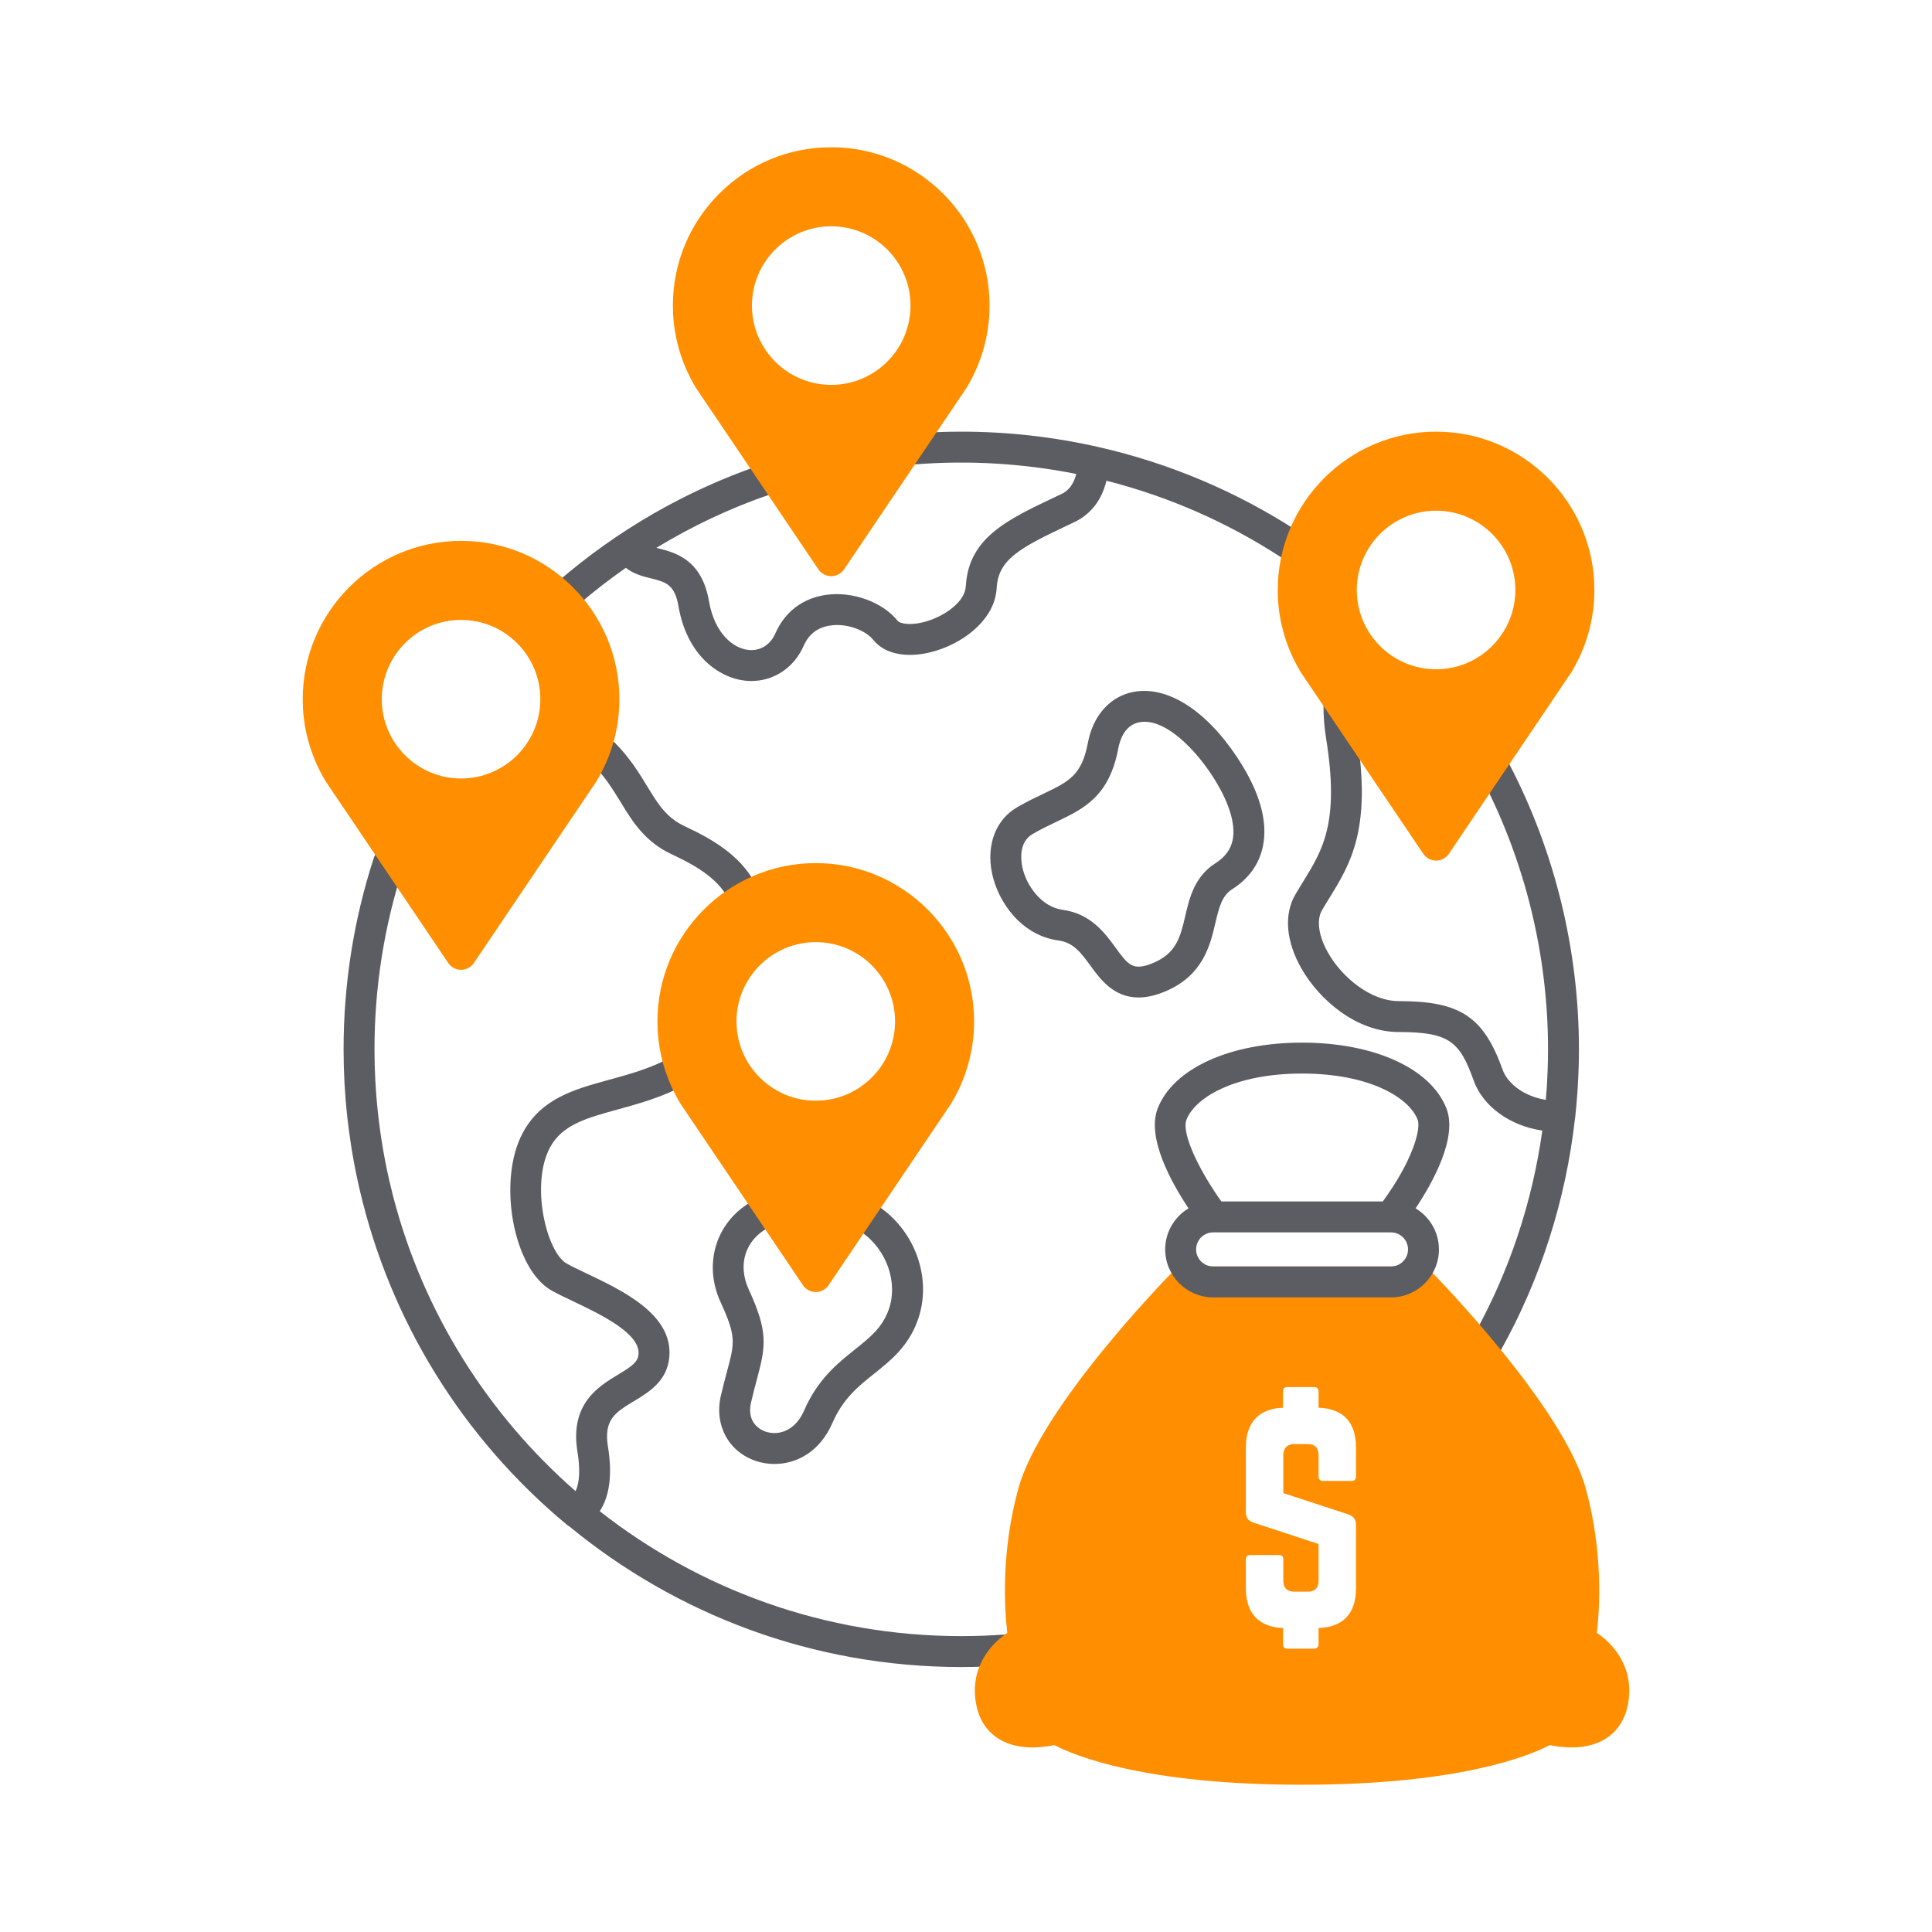
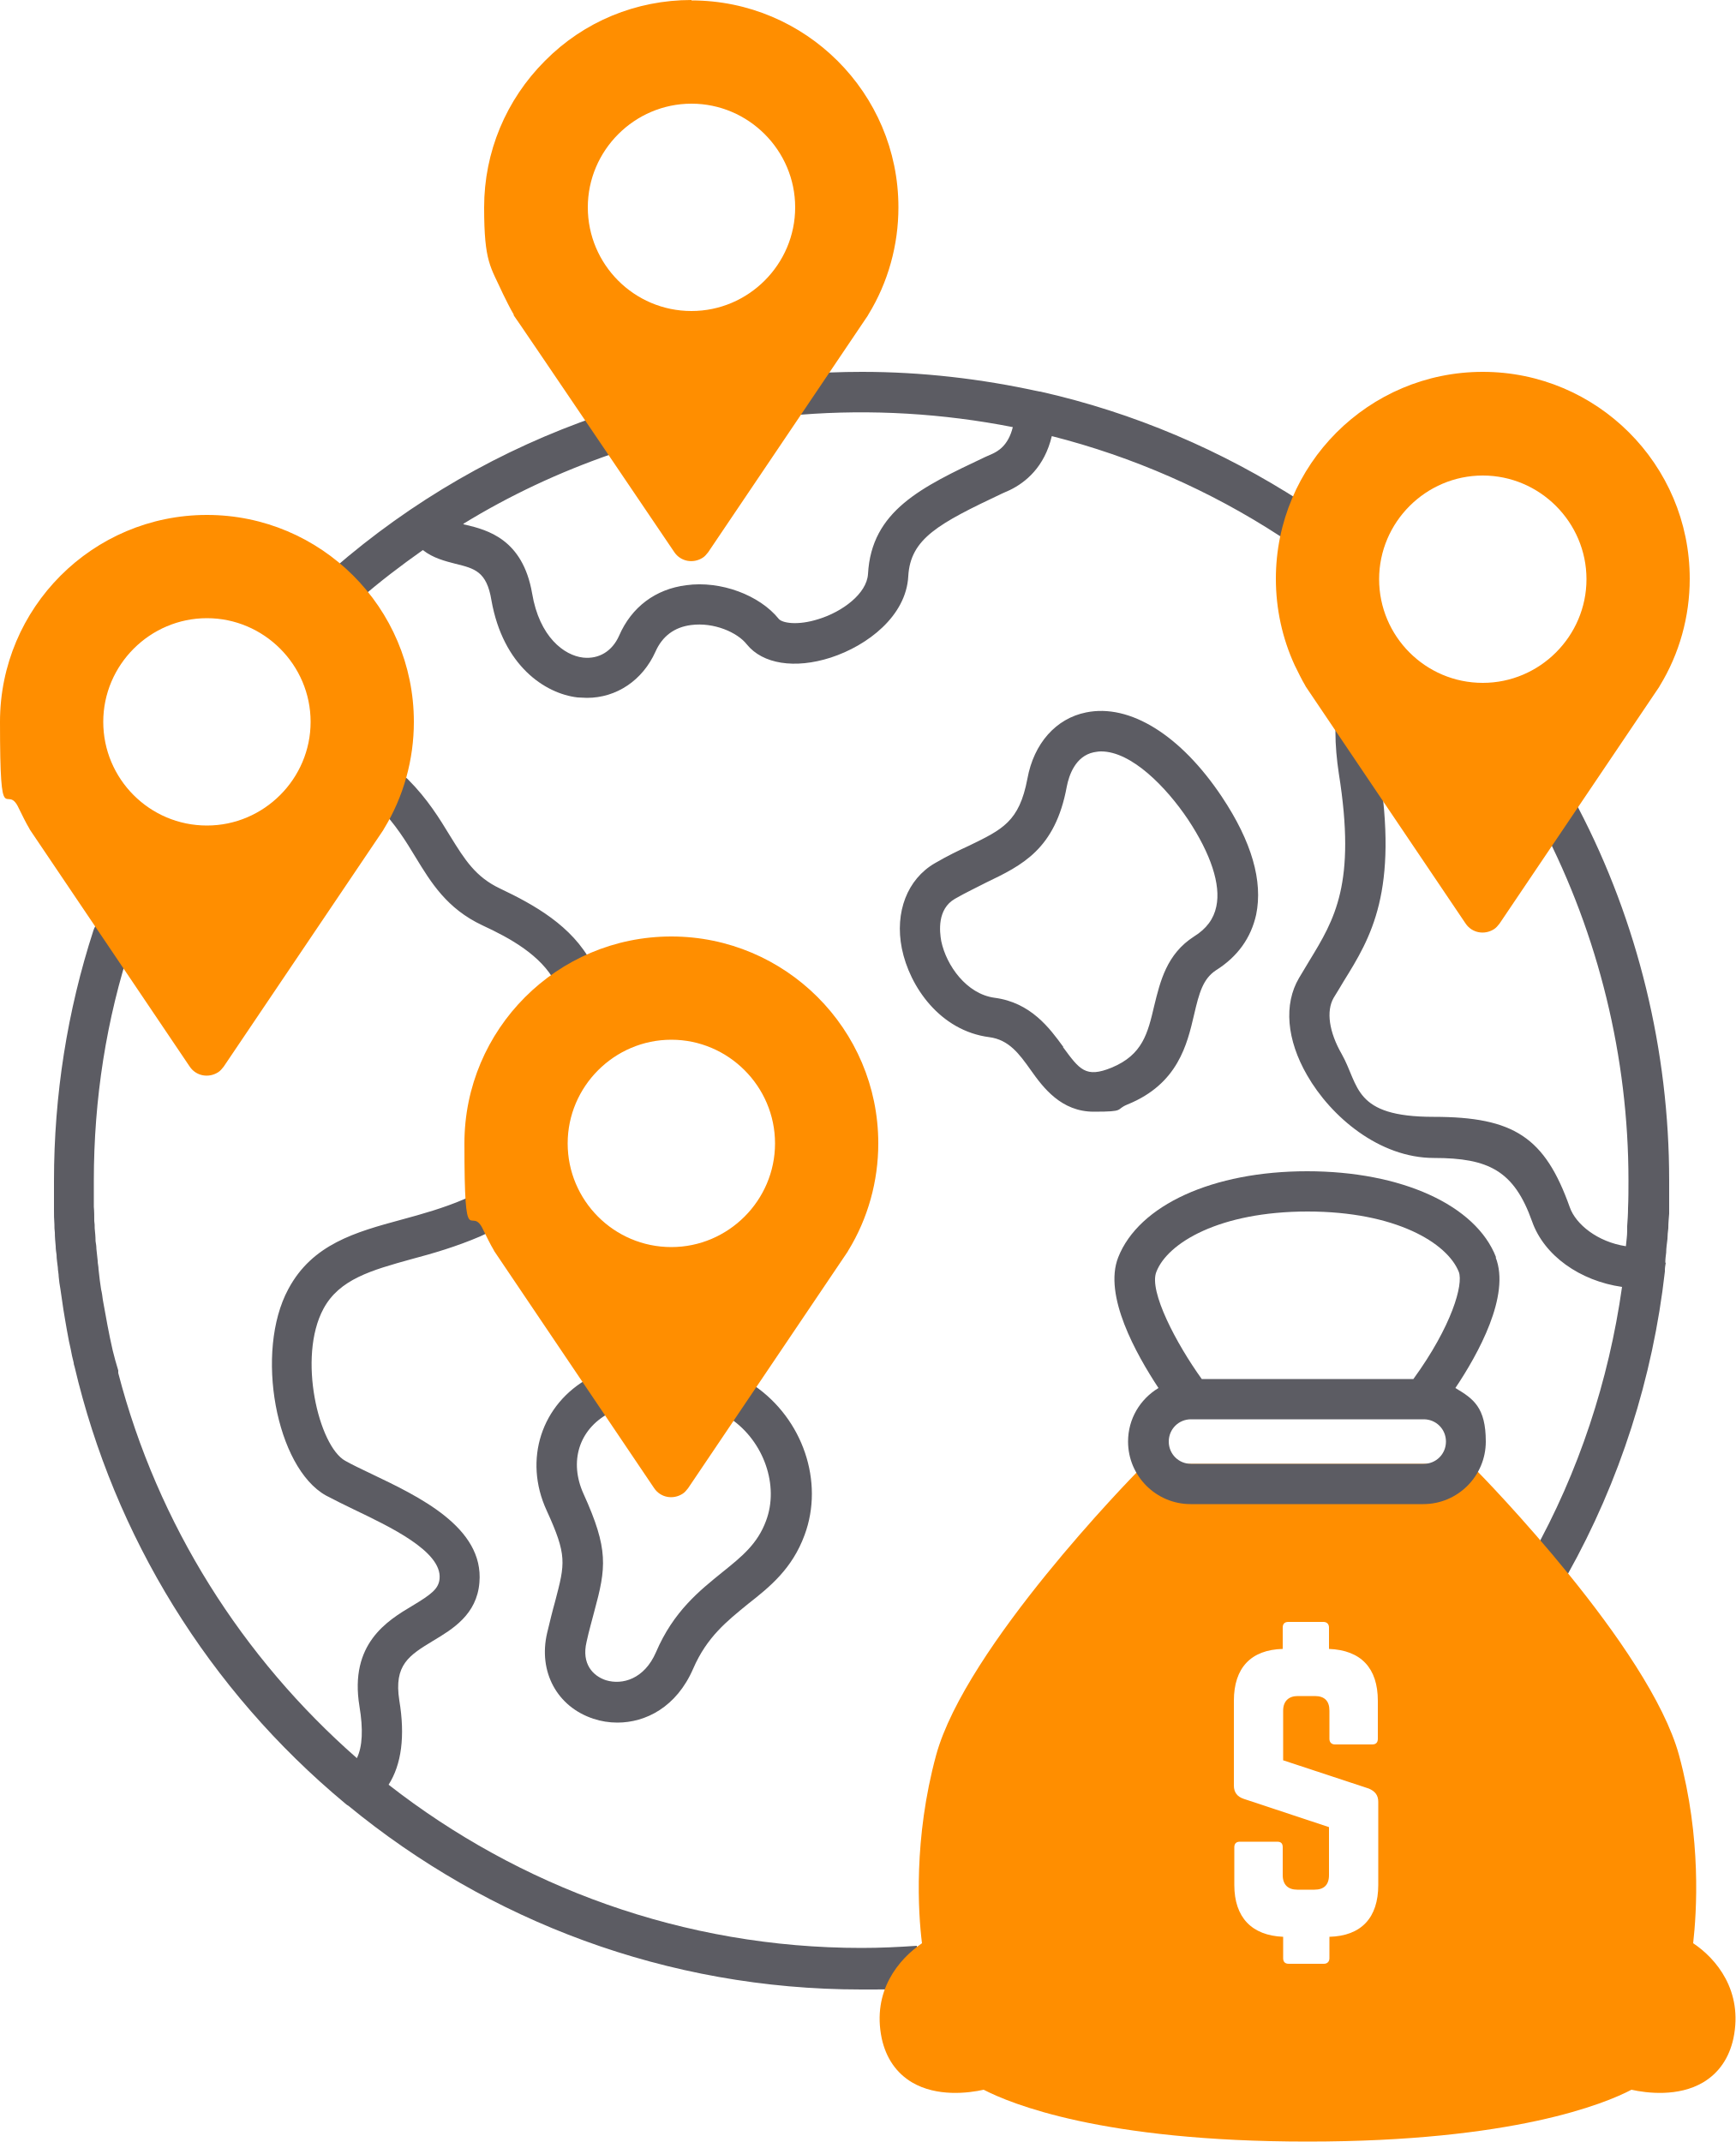
- <svg xmlns="http://www.w3.org/2000/svg" version="1.1" width="512" height="512" x="0" y="0" viewBox="0 0 500 500" style="enable-background:new 0 0 512 512" xml:space="preserve" class="">
+ <svg xmlns="http://www.w3.org/2000/svg" id="Capa_1" version="1.1" viewBox="0 0 405.1 500">
+   <defs>
+     <style>
+       .st0 {
+         fill: #5c5c63;
+       }
+ 
+       .st1 {
+         fill: #ff8e00;
+       }
+     </style>
+   </defs>
  <g>
-     <g fill="#231f20">
-       <path d="M146.837 157.668c.928 0 1.86-.32 2.616-.975 4.02-3.48 8.198-6.72 12.51-9.735 2.028 1.606 4.484 2.222 6.473 2.717 3.846.957 6.168 1.535 7.151 7.202 2.248 12.955 10.58 18.47 17.032 19.255.618.076 1.231.113 1.838.113 5.85-.001 11.043-3.445 13.548-9.14 1.34-3.049 3.706-4.815 7.033-5.25 4.515-.593 9.14 1.455 10.997 3.778 3.129 3.909 9.477 4.932 16.57 2.664 7.313-2.336 14.891-8.224 15.332-16.106.418-7.446 5.996-10.393 18.574-16.346l1.51-.716c3.146-1.493 6.84-4.536 8.328-10.72a150.95 150.95 0 0 1 45.103 19.763c.673.437 1.43.646 2.177.646a4 4 0 0 0 2.185-7.353 158.925 158.925 0 0 0-51.762-21.825c-.06-.017-.122-.03-.183-.044a160.435 160.435 0 0 0-35.095-3.883c-4.256 0-8.562.17-12.797.506a3.999 3.999 0 0 0-3.672 4.302 3.995 3.995 0 0 0 4.304 3.672 152.557 152.557 0 0 1 41.927 2.465c-.97 3.824-3.126 4.856-3.944 5.244l-1.504.712c-12.536 5.934-22.437 10.621-23.138 23.13-.218 3.882-5.085 7.433-9.781 8.934-4.265 1.365-7.228.78-7.888-.043-3.822-4.777-11.515-7.605-18.283-6.713-6.115.8-10.844 4.34-13.317 9.963-1.351 3.073-4.004 4.681-7.095 4.306-3.73-.454-8.619-4.049-10.117-12.681-1.875-10.804-8.902-12.553-13.101-13.598-.184-.046-.335-.086-.502-.129a150.802 150.802 0 0 1 29.331-13.794 4 4 0 0 0-2.61-7.563c-19.264 6.65-36.883 16.817-52.37 30.218a4 4 0 0 0 2.62 7.024zM259.72 423.037c-3.616.257-7.299.387-10.946.387-35.26 0-67.75-12.08-93.553-32.319 2.565-3.943 3.283-9.54 2.114-16.738-1.14-7.015 1.991-8.898 6.73-11.748 3.848-2.315 8.635-5.194 9.16-11.493.911-10.932-11.998-17.074-21.423-21.558-1.932-.919-3.756-1.787-5.116-2.542-5.224-2.902-9.496-20.498-4.333-30.084 3.167-5.883 9.486-7.614 17.486-9.806 4.15-1.136 8.853-2.426 13.538-4.475a36.056 36.056 0 0 0 2.672-1.304 4 4 0 1 0-3.804-7.037c-.671.362-1.37.703-2.075 1.012-4.153 1.817-8.368 2.971-12.444 4.088-9.064 2.484-17.625 4.83-22.417 13.729-6.683 12.41-2.482 35.328 7.492 40.87 1.58.878 3.515 1.798 5.564 2.773 6.905 3.285 17.34 8.25 16.888 13.67-.168 2.017-1.668 3.11-5.31 5.301-4.983 2.997-12.513 7.526-10.504 19.887.74 4.56.577 7.993-.479 10.264-22.652-19.798-39.393-46.2-47.181-76.174l-.122-.468a149.326 149.326 0 0 1-.955-3.959 151.767 151.767 0 0 1-1.926-10.012c-.106-.679-.205-1.36-.302-2.04-.087-.603-.175-1.206-.254-1.81-.098-.746-.185-1.494-.272-2.242-.064-.554-.132-1.108-.19-1.664-.085-.803-.156-1.608-.228-2.413-.045-.513-.096-1.025-.137-1.54-.067-.85-.119-1.702-.171-2.554-.03-.479-.066-.955-.092-1.434-.048-.931-.08-1.865-.112-2.798-.014-.405-.036-.807-.046-1.212-.036-1.339-.054-2.68-.054-4.025 0-16.082 2.5-31.915 7.432-47.06a4 4 0 1 0-7.607-2.477c-5.193 15.944-7.825 32.611-7.825 49.537 0 1.44.021 2.875.059 4.306.012.443.035.884.05 1.327.035.989.07 1.978.123 2.963.028.524.067 1.046.1 1.569.057.9.115 1.802.187 2.7.044.557.098 1.113.148 1.669.078.857.158 1.713.249 2.566.062.587.132 1.173.201 1.758.096.808.195 1.615.302 2.42a157.935 157.935 0 0 0 .604 4.107c.109.68.221 1.36.339 2.037.113.655.233 1.308.354 1.96.142.762.286 1.523.439 2.283.103.51.212 1.02.32 1.529.19.896.381 1.792.586 2.684.058.252.12.502.18.754 7.868 33.546 26.445 63.9 53.582 86.426.195.162.403.3.62.419 27.612 22.72 62.947 36.378 101.413 36.378 3.836 0 7.71-.136 11.514-.407a4 4 0 0 0 3.706-4.273c-.157-2.204-2.064-3.875-4.274-3.707zM407.786 287.856c.065-.639.127-1.278.185-1.917.082-.918.153-1.835.22-2.753.051-.708.105-1.415.147-2.124.057-.957.098-1.912.137-2.867.026-.628.06-1.254.079-1.882a158.4 158.4 0 0 0 .076-4.744c0-25.605-6.201-51.068-17.933-73.635a4 4 0 0 0-5.394-1.704l-.002.002-.004.001a4 4 0 0 0-1.703 5.394c11.145 21.433 17.036 45.619 17.036 69.942a151.474 151.474 0 0 1-.11 5.516c-.043 1.202-.1 2.403-.172 3.602-.018.298-.033.596-.053.894-.068 1.022-.157 2.042-.245 3.062-5.627-.886-9.917-4.29-11.134-7.701-4.949-13.852-10.995-17.858-26.955-17.858-7.274 0-14.65-6.216-18.176-12.356-2.538-4.418-3.15-8.602-1.639-11.192.652-1.12 1.316-2.195 1.973-3.261 5.383-8.741 10.95-17.78 6.968-42.47-.38-2.362-.57-4.71-.56-6.981a4 4 0 0 0-3.984-4.017h-.017a4 4 0 0 0-4 3.984c-.01 2.707.213 5.495.663 8.287 3.509 21.755-.843 28.82-5.882 37-.69 1.12-1.386 2.252-2.071 3.426-3.017 5.172-2.43 12.173 1.611 19.208 4.68 8.149 14.261 16.372 25.114 16.372 13.18 0 15.84 2.522 19.42 12.55 2.415 6.76 9.516 11.77 17.77 12.959-2.593 18.592-8.588 36.61-17.743 52.982a4 4 0 0 0 6.983 3.904c10.321-18.458 16.83-38.9 19.207-59.945.014-.082.04-.159.049-.242.053-.478.09-.958.139-1.436zM314.526 238.91c1.025-4.374 1.784-7.139 4.351-8.773 4.304-2.738 6.978-6.455 7.947-11.046 1.395-6.61-.881-14.438-6.766-23.266-8.162-12.244-18.217-18.495-26.893-16.724-5.962 1.217-10.306 6.128-11.62 13.137-1.583 8.438-4.917 10.031-11.56 13.205-2.037.972-4.344 2.074-6.797 3.505-5.449 3.178-7.934 9.644-6.485 16.873 1.515 7.558 7.564 16.283 17.264 17.576 3.868.516 5.901 3.308 8.256 6.541 2.499 3.433 5.978 8.21 12.419 8.21 1.948 0 4.168-.437 6.713-1.482 9.97-4.091 11.82-11.989 13.171-17.755zm-25.836 6.319c-2.703-3.71-6.404-8.794-13.666-9.762-5.491-.731-9.497-6.326-10.477-11.219-.369-1.838-.846-6.337 2.673-8.39 2.167-1.265 4.223-2.246 6.213-3.196 7.016-3.352 13.644-6.518 15.975-18.95.413-2.206 1.659-6.018 5.357-6.773a7.221 7.221 0 0 1 1.451-.144c6.022 0 12.898 7.037 17.185 13.467 4.516 6.774 6.503 12.875 5.595 17.177-.515 2.44-1.959 4.387-4.414 5.948-5.448 3.468-6.722 8.904-7.845 13.7-1.263 5.392-2.26 9.65-8.42 12.18-5.15 2.111-6.368.438-9.628-4.038zM191.892 234.477a4 4 0 0 0 3.523-5.888c-3.939-7.363-11.365-11.569-18.11-14.711-4.847-2.257-6.926-5.664-9.804-10.377-2.1-3.439-4.479-7.336-8.358-11.263a4 4 0 0 0-5.69 5.623c3.225 3.264 5.256 6.592 7.22 9.808 3.056 5.006 6.216 10.183 13.253 13.46 5.55 2.585 11.605 5.943 14.435 11.234a3.998 3.998 0 0 0 3.53 2.114z" fill="#5c5c63" opacity="1" data-original="#231f20" class="" />
-       <path d="M186.564 361.19c-1.767 7.607 1.983 14.568 9.12 16.927 1.487.49 3.103.757 4.76.757 5.601 0 11.69-3.032 14.998-10.638 2.735-6.291 6.666-9.433 10.83-12.76 4.287-3.427 8.721-6.97 11.178-13.638 3.872-10.51-.318-22.942-9.962-29.562a4 4 0 0 0-4.527 6.596c6.564 4.504 9.565 13.189 6.982 20.2-1.686 4.577-4.766 7.038-8.666 10.155-4.521 3.612-9.645 7.708-13.172 15.82-2.297 5.284-6.634 6.559-9.911 5.473-2.507-.828-4.832-3.24-3.837-7.522.547-2.357 1.074-4.323 1.538-6.058 2.34-8.735 2.893-12.314-2.14-23.281-2.903-6.329-.895-12.715 4.998-15.894a4 4 0 0 0-3.798-7.041c-9.533 5.143-13.095 16.19-8.47 26.27 4.086 8.906 3.672 10.45 1.683 17.876a183.376 183.376 0 0 0-1.604 6.32z" fill="#5c5c63" opacity="1" data-original="#231f20" class="" />
-     </g>
-     <g fill="#36f">
-       <path d="M413.26 422.582c.712-6.01 1.688-20.683-2.823-37.22-5.813-21.318-38.767-54.988-40.167-56.41a4.001 4.001 0 0 0-2.851-1.195h-60.89c-1.073 0-2.1.431-2.852 1.195-1.4 1.422-34.354 35.092-40.167 56.41-4.51 16.537-3.535 31.21-2.823 37.22-4.595 3.094-9.936 9.444-7.98 18.838.808 3.873 2.881 6.892 5.997 8.73 4.93 2.912 11.12 2.125 14.155 1.475 5.241 2.74 23.343 10.263 64.115 10.263s58.873-7.523 64.114-10.263c3.034.65 9.226 1.436 14.156-1.474 3.115-1.839 5.188-4.857 5.995-8.731 1.957-9.394-3.383-15.744-7.98-18.838zm-62.324-40.45c0 .712-.357 1.14-1.14 1.14h-7.413c-.713 0-1.14-.428-1.14-1.14v-5.56c0-1.853-.927-2.85-2.851-2.85h-3.422c-1.782 0-2.85.997-2.85 2.85v9.836l16.963 5.56c1.212.498 1.853 1.282 1.853 2.636v16.465c0 6.486-3.35 10.05-9.694 10.264v4.205c0 .713-.427 1.14-1.14 1.14h-6.914c-.783 0-1.14-.427-1.14-1.14v-4.205c-6.2-.214-9.622-3.778-9.622-10.264v-7.484c0-.783.427-1.14 1.14-1.14h7.413c.784 0 1.14.356 1.14 1.14v5.489c0 1.924 1.07 2.85 2.851 2.85h3.422c1.853 0 2.85-.926 2.85-2.85v-9.48l-16.891-5.56c-1.283-.427-1.925-1.282-1.925-2.637v-16.82c0-6.487 3.421-10.05 9.622-10.264v-4.205c0-.713.357-1.14 1.14-1.14h6.914c.713 0 1.14.427 1.14 1.14v4.205c6.344.214 9.694 3.777 9.694 10.263v7.555zM371.655 111.713c-22.593 0-40.974 18.381-40.974 40.975a40.643 40.643 0 0 0 3.75 17.123 41.242 41.242 0 0 0 2.154 4.075c.034.056.07.112.106.166l31.648 46.902a4 4 0 0 0 6.632 0l31.647-46.9c.036-.053.071-.11.105-.165a40.908 40.908 0 0 0 5.907-21.2c0-22.595-18.382-40.976-40.975-40.976zm0 61.497c-11.316 0-20.522-9.206-20.522-20.522 0-11.316 9.206-20.522 20.522-20.522s20.522 9.206 20.522 20.522c0 11.316-9.206 20.522-20.522 20.522zM215.121 38.112h-.002c-10.943 0-21.233 4.263-28.971 12-7.74 7.74-12.002 18.03-12.002 28.973 0 5.96 1.262 11.721 3.75 17.123l3.633-1.674-3.633 1.674a41.18 41.18 0 0 0 2.155 4.076l.106.166 31.648 46.901a4 4 0 0 0 6.632 0l31.646-46.898c.036-.054.072-.11.105-.165a40.916 40.916 0 0 0 5.907-21.202c0-22.593-18.38-40.974-40.974-40.974zm0 61.496c-11.316 0-20.522-9.206-20.522-20.523 0-11.315 9.206-20.521 20.522-20.521s20.522 9.206 20.522 20.521c0 11.317-9.206 20.523-20.522 20.523zM119.32 139.979c-22.593 0-40.975 18.38-40.975 40.974 0 5.96 1.262 11.72 3.75 17.122a40.987 40.987 0 0 0 2.156 4.077c.033.056.069.111.105.165l31.648 46.901a4 4 0 0 0 6.632 0l31.646-46.898c.036-.054.072-.11.106-.165a40.918 40.918 0 0 0 5.906-21.202c0-22.593-18.38-40.974-40.974-40.974zm0 61.496c-11.316 0-20.522-9.206-20.522-20.522 0-11.316 9.206-20.522 20.522-20.522s20.522 9.206 20.522 20.522c0 11.316-9.206 20.522-20.522 20.522zM211.121 223.37c-22.593 0-40.974 18.38-40.974 40.974 0 5.96 1.261 11.72 3.749 17.121l3.634-1.673-3.633 1.674a41.08 41.08 0 0 0 2.155 4.076c.034.056.07.112.105.165l31.648 46.902a4 4 0 0 0 6.632 0l31.646-46.899c.036-.053.071-.109.106-.165a40.908 40.908 0 0 0 5.906-21.2c0-22.595-18.38-40.975-40.974-40.975zm0 61.496c-11.316 0-20.522-9.206-20.522-20.523 0-11.315 9.206-20.521 20.522-20.521s20.522 9.206 20.522 20.521c0 11.317-9.206 20.523-20.522 20.523z" fill="#ff8e00" opacity="1" data-original="#3366ff" class="" />
-     </g>
-     <path fill="#5c5c63" d="M374.336 286.863c-4.024-10.345-18.69-17.031-37.362-17.031-18.674 0-33.34 6.685-37.363 17.03-2.934 7.546 3.525 19.167 7.98 25.857-3.61 2.173-6.039 6.118-6.039 10.63 0 6.842 5.567 12.408 12.409 12.408h46.025c6.843 0 12.409-5.566 12.409-12.408 0-4.512-2.428-8.457-6.039-10.63 4.455-6.69 10.915-18.311 7.98-25.856zm-14.35 40.894h-46.025a4.413 4.413 0 0 1-4.409-4.408 4.414 4.414 0 0 1 4.409-4.41h46.025a4.413 4.413 0 0 1 4.41 4.41 4.413 4.413 0 0 1-4.41 4.408zm-2.122-16.817h-41.771c-5.032-6.98-10.51-17.359-9.026-21.178 2.234-5.746 12.546-11.93 29.907-11.93s27.672 6.184 29.906 11.93v.001c.94 2.417-1.338 10.69-9.016 21.177z" opacity="1" data-original="#231f20" class="" />
+     <path class="st0" d="M80.8,141.1c1.1,0,2.2-.4,3.1-1.2,4.7-4.1,9.7-7.9,14.8-11.5,2.4,1.9,5.3,2.6,7.6,3.2,4.5,1.1,7.3,1.8,8.4,8.5,2.7,15.3,12.5,21.8,20.1,22.7.7,0,1.5.1,2.2.1,6.9,0,13-4.1,16-10.8,1.6-3.6,4.4-5.7,8.3-6.2,5.3-.7,10.8,1.7,13,4.5,3.7,4.6,11.2,5.8,19.6,3.1,8.6-2.8,17.6-9.7,18.1-19,.5-8.8,7.1-12.3,21.9-19.3l1.8-.8c3.7-1.8,8.1-5.4,9.8-12.6,18.9,4.8,36.9,12.7,53.2,23.3.8.5,1.7.8,2.6.8,2.6,0,4.7-2.1,4.7-4.7,0-1.6-.8-3.1-2.1-4-18.7-12.1-39.3-20.9-61.1-25.8,0,0-.1,0-.2,0-13.6-3-27.5-4.6-41.4-4.6-5,0-10.1.2-15.1.6-2.6.2-4.5,2.5-4.3,5.1,0,0,0,0,0,0,.2,2.6,2.5,4.5,5.1,4.3,0,0,0,0,0,0,16.5-1.3,33.2-.3,49.5,2.9-1.1,4.5-3.7,5.7-4.7,6.2l-1.8.8c-14.8,7-26.5,12.5-27.3,27.3-.3,4.6-6,8.8-11.5,10.5-5,1.6-8.5.9-9.3,0-4.5-5.6-13.6-9-21.6-7.9-7.2.9-12.8,5.1-15.7,11.8-1.6,3.6-4.7,5.5-8.4,5.1-4.4-.5-10.2-4.8-11.9-15-2.2-12.7-10.5-14.8-15.5-16-.2,0-.4-.1-.6-.2,10.9-6.7,22.5-12.1,34.6-16.3,2.5-.9,3.8-3.5,2.9-6s-3.5-3.8-6-2.9c-22.7,7.8-43.5,19.8-61.8,35.7-2,1.7-2.2,4.7-.5,6.7.9,1,2.2,1.6,3.6,1.6h0ZM214,454.2c-4.3.3-8.6.5-12.9.5-41.6,0-79.9-14.3-110.4-38.1,3-4.7,3.9-11.3,2.5-19.7-1.3-8.3,2.3-10.5,7.9-13.9,4.5-2.7,10.2-6.1,10.8-13.6,1.1-12.9-14.2-20.1-25.3-25.4-2.3-1.1-4.4-2.1-6-3-6.2-3.4-11.2-24.2-5.1-35.5,3.7-6.9,11.2-9,20.6-11.6,4.9-1.3,10.4-2.9,16-5.3,1.1-.5,2.1-1,3.2-1.5,2.3-1.2,3.2-4.1,2-6.4-1.2-2.3-4.1-3.2-6.4-2,0,0,0,0-.1,0-.8.4-1.6.8-2.4,1.2-4.9,2.1-9.9,3.5-14.7,4.8-10.7,2.9-20.8,5.7-26.4,16.2-7.9,14.6-2.9,41.7,8.8,48.2,1.9,1,4.1,2.1,6.6,3.3,8.1,3.9,20.5,9.7,19.9,16.1-.2,2.4-2,3.7-6.3,6.3-5.9,3.5-14.8,8.9-12.4,23.5.9,5.4.7,9.4-.6,12.1-26.7-23.4-46.5-54.5-55.7-89.9v-.6c-.5-1.6-.9-3.1-1.3-4.7-.9-3.9-1.6-7.9-2.3-11.8-.1-.8-.2-1.6-.4-2.4-.1-.7-.2-1.4-.3-2.1-.1-.9-.2-1.8-.3-2.6,0-.7-.2-1.3-.2-2-.1-.9-.2-1.9-.3-2.8,0-.6-.1-1.2-.2-1.8,0-1-.1-2-.2-3,0-.6,0-1.1-.1-1.7,0-1.1,0-2.2-.1-3.3,0-.5,0-1,0-1.4,0-1.6,0-3.2,0-4.7,0-19,2.9-37.7,8.8-55.5.8-2.5-.5-5.1-3-5.9-2.5-.8-5.1.5-5.9,3-6.1,18.8-9.2,38.5-9.2,58.4s0,3.4,0,5.1c0,.5,0,1,0,1.6,0,1.2,0,2.3.1,3.5,0,.6,0,1.2.1,1.9,0,1.1.1,2.1.2,3.2,0,.7.1,1.3.2,2,0,1,.2,2,.3,3,0,.7.2,1.4.2,2.1.1,1,.2,1.9.4,2.9.2,1.6.5,3.2.7,4.8.1.8.3,1.6.4,2.4.1.8.3,1.5.4,2.3.2.9.3,1.8.5,2.7.1.6.3,1.2.4,1.8.2,1.1.4,2.1.7,3.2,0,.3.1.6.2.9,9.3,39.6,31.2,75.4,63.2,102,.2.2.5.4.7.5,32.6,26.8,74.3,42.9,119.7,42.9s9.1-.2,13.6-.5c2.6-.2,4.6-2.4,4.4-5-.2-2.6-2.4-4.6-5-4.4h0ZM388.7,294.7c0-.8.1-1.5.2-2.3,0-1.1.2-2.2.3-3.2,0-.8.1-1.7.2-2.5,0-1.1.1-2.3.2-3.4,0-.7,0-1.5,0-2.2,0-1.9,0-3.7,0-5.6,0-30.2-7.3-60.3-21.2-86.9-1.2-2.3-4.1-3.2-6.4-2h0s0,0,0,0c-2.3,1.2-3.2,4.1-2,6.4,13.1,25.3,20.1,53.8,20.1,82.5,0,2.2,0,4.3-.1,6.5,0,1.4-.1,2.8-.2,4.2,0,.4,0,.7,0,1.1,0,1.2-.2,2.4-.3,3.6-6.6-1-11.7-5.1-13.1-9.1-5.8-16.3-13-21.1-31.8-21.1s-17.3-7.3-21.4-14.6c-3-5.2-3.7-10.1-1.9-13.2.8-1.3,1.6-2.6,2.3-3.8,6.4-10.3,12.9-21,8.2-50.1-.4-2.8-.7-5.6-.7-8.2,0-2.6-2.1-4.7-4.7-4.7h0c-2.6,0-4.7,2.1-4.7,4.7,0,3.2.3,6.5.8,9.8,4.1,25.7-1,34-6.9,43.7-.8,1.3-1.6,2.7-2.4,4-3.6,6.1-2.9,14.4,1.9,22.7,5.5,9.6,16.8,19.3,29.6,19.3s18.7,3,22.9,14.8c2.8,8,11.2,13.9,21,15.3-3.1,21.9-10.1,43.2-20.9,62.5-1.3,2.3-.5,5.2,1.8,6.4,2.3,1.3,5.2.5,6.4-1.8,12.2-21.8,19.9-45.9,22.7-70.7,0,0,0-.2,0-.3,0-.6.1-1.1.2-1.7h0ZM278.7,236.9c1.2-5.2,2.1-8.4,5.1-10.4,5.1-3.2,8.2-7.6,9.4-13,1.6-7.8-1-17-8-27.5-9.6-14.4-21.5-21.8-31.7-19.7-7,1.4-12.2,7.2-13.7,15.5-1.9,10-5.8,11.8-13.6,15.6-2.4,1.1-5.1,2.4-8,4.1-6.4,3.7-9.4,11.4-7.7,19.9,1.8,8.9,8.9,19.2,20.4,20.7,4.6.6,7,3.9,9.7,7.7,2.9,4.1,7.1,9.7,14.7,9.7s4.9-.5,7.9-1.7c11.8-4.8,13.9-14.1,15.5-20.9h0ZM248.2,244.4c-3.2-4.4-7.6-10.4-16.1-11.5-6.5-.9-11.2-7.5-12.4-13.2-.4-2.2-1-7.5,3.2-9.9,2.6-1.5,5-2.6,7.3-3.8,8.3-4,16.1-7.7,18.8-22.4.5-2.6,2-7.1,6.3-8,.6-.1,1.1-.2,1.7-.2,7.1,0,15.2,8.3,20.3,15.9,5.3,8,7.7,15.2,6.6,20.3-.6,2.9-2.3,5.2-5.2,7-6.4,4.1-7.9,10.5-9.3,16.2-1.5,6.4-2.7,11.4-9.9,14.4-6.1,2.5-7.5.5-11.4-4.8h0ZM134,231.7c2.6,0,4.7-2.1,4.7-4.7,0-.8-.2-1.5-.6-2.2-4.6-8.7-13.4-13.6-21.4-17.4-5.7-2.7-8.2-6.7-11.6-12.2-2.5-4.1-5.3-8.7-9.9-13.3-1.8-1.8-4.8-1.8-6.7,0-1.8,1.8-1.8,4.8,0,6.6,3.8,3.9,6.2,7.8,8.5,11.6,3.6,5.9,7.3,12,15.6,15.9,6.5,3,13.7,7,17,13.3.8,1.5,2.4,2.5,4.2,2.5h0Z" data-original="#231f20" />
+     <path class="st0" d="M127.7,381.2c-2.1,9,2.3,17.2,10.8,20,1.8.6,3.7.9,5.6.9,6.6,0,13.8-3.6,17.7-12.6,3.2-7.4,7.9-11.1,12.8-15.1,5.1-4,10.3-8.2,13.2-16.1,4.6-12.4-.4-27.1-11.8-34.9-2.1-1.5-5.1-.9-6.6,1.2-1.5,2.1-.9,5.1,1.2,6.6h0c7.7,5.3,11.3,15.6,8.2,23.8-2,5.4-5.6,8.3-10.2,12-5.3,4.3-11.4,9.1-15.5,18.7-2.7,6.2-7.8,7.7-11.7,6.5-3-1-5.7-3.8-4.5-8.9.6-2.8,1.3-5.1,1.8-7.1,2.8-10.3,3.4-14.5-2.5-27.5-3.4-7.5-1.1-15,5.9-18.8,2.3-1.2,3.2-4.1,1.9-6.4s-4.1-3.2-6.4-1.9h0c-11.2,6.1-15.5,19.1-10,31,4.8,10.5,4.3,12.3,2,21.1-.7,2.5-1.3,5-1.9,7.5h0Z" data-original="#231f20" />
  </g>
+   <path class="st1" d="M395.2,453.6c.8-7.1,2-24.4-3.3-43.9-6.9-25.2-45.7-64.9-47.4-66.6-.9-.9-2.1-1.4-3.4-1.4h-71.8c-1.3,0-2.5.5-3.4,1.4-1.7,1.7-40.5,41.4-47.4,66.6-5.3,19.5-4.2,36.8-3.3,43.9-5.4,3.7-11.7,11.1-9.4,22.2,1,4.6,3.4,8.1,7.1,10.3,5.8,3.4,13.1,2.5,16.7,1.7,6.2,3.2,27.5,12.1,75.6,12.1s69.5-8.9,75.6-12.1c3.6.8,10.9,1.7,16.7-1.7,3.7-2.2,6.1-5.7,7.1-10.3,2.3-11.1-4-18.6-9.4-22.2h0ZM321.6,405.9c0,.8-.4,1.3-1.3,1.3h-8.7c-.8,0-1.3-.5-1.3-1.3v-6.6c0-2.2-1.1-3.4-3.4-3.4h-4c-2.1,0-3.4,1.2-3.4,3.4v11.6l20,6.6c1.4.6,2.2,1.5,2.2,3.1v19.4c0,7.7-4,11.9-11.4,12.1v5c0,.8-.5,1.3-1.3,1.3h-8.2c-.9,0-1.3-.5-1.3-1.3v-5c-7.3-.3-11.4-4.5-11.4-12.1v-8.8c0-.9.5-1.3,1.3-1.3h8.7c.9,0,1.3.4,1.3,1.3v6.5c0,2.3,1.3,3.4,3.4,3.4h4c2.2,0,3.4-1.1,3.4-3.4v-11.2l-19.9-6.6c-1.5-.5-2.3-1.5-2.3-3.1v-19.8c0-7.7,4-11.9,11.4-12.1v-5c0-.8.4-1.3,1.3-1.3h8.2c.8,0,1.3.5,1.3,1.3v5c7.5.3,11.4,4.5,11.4,12.1v8.9h0ZM346.1,86.8c-26.7,0-48.3,21.7-48.3,48.3,0,7,1.5,13.9,4.4,20.2.8,1.6,1.6,3.3,2.5,4.8,0,0,0,.1.1.2l37.3,55.3c1.5,2.2,4.4,2.7,6.6,1.3.5-.3.9-.8,1.3-1.3l37.3-55.3c0,0,0-.1.1-.2,4.6-7.5,7-16.2,7-25,0-26.7-21.7-48.3-48.3-48.3ZM346.1,159.4c-13.4,0-24.2-10.9-24.2-24.2s10.9-24.2,24.2-24.2,24.2,10.9,24.2,24.2-10.9,24.2-24.2,24.2ZM161.4,0h0c-12.9,0-25.1,5-34.2,14.2-9.1,9.1-14.2,21.3-14.2,34.2s1.5,13.8,4.4,20.2l4.3-2-4.3,2c.8,1.6,1.6,3.3,2.5,4.8v.2c.1,0,37.5,55.3,37.5,55.3,1.5,2.2,4.4,2.7,6.6,1.3.5-.3.9-.8,1.3-1.3l37.3-55.3c0,0,0-.1.1-.2,4.6-7.5,7-16.2,7-25,0-26.7-21.7-48.3-48.3-48.3ZM161.4,72.6c-13.4,0-24.2-10.9-24.2-24.2s10.9-24.2,24.2-24.2,24.2,10.9,24.2,24.2-10.9,24.2-24.2,24.2ZM48.3,120.2c-26.7,0-48.3,21.7-48.3,48.3s1.5,13.8,4.4,20.2c.8,1.6,1.6,3.3,2.5,4.8,0,0,0,.1.1.2l37.3,55.3c1.5,2.2,4.4,2.7,6.6,1.3.5-.3.9-.8,1.3-1.3l37.3-55.3c0,0,0-.1.1-.2,4.6-7.5,7-16.2,7-25,0-26.7-21.7-48.3-48.3-48.3ZM48.3,192.7c-13.4,0-24.2-10.9-24.2-24.2s10.9-24.2,24.2-24.2,24.2,10.9,24.2,24.2-10.9,24.2-24.2,24.2ZM156.7,218.6c-26.7,0-48.3,21.7-48.3,48.3s1.5,13.8,4.4,20.2l4.3-2-4.3,2c.8,1.6,1.6,3.3,2.5,4.8,0,0,0,.1.1.2l37.3,55.3c1.5,2.2,4.4,2.7,6.6,1.3.5-.3.9-.8,1.3-1.3l37.3-55.3c0,0,0-.1.1-.2,4.6-7.5,7-16.2,7-25,0-26.7-21.7-48.3-48.3-48.3ZM156.7,291.1c-13.4,0-24.2-10.9-24.2-24.2s10.9-24.2,24.2-24.2,24.2,10.9,24.2,24.2-10.9,24.2-24.2,24.2Z" data-original="#3366ff" />
+   <path class="st0" d="M349.2,293.5c-4.7-12.2-22.1-20.1-44.1-20.1s-39.3,7.9-44.1,20.1c-3.5,8.9,4.2,22.6,9.4,30.5-4.3,2.6-7.1,7.2-7.1,12.5,0,8.1,6.6,14.6,14.6,14.6h54.3c8.1,0,14.6-6.6,14.6-14.6s-2.9-10-7.1-12.5c5.3-7.9,12.9-21.6,9.4-30.5ZM332.3,341.7h-54.3c-2.9,0-5.2-2.3-5.2-5.2,0-2.9,2.3-5.2,5.2-5.2h54.3c2.9,0,5.2,2.3,5.2,5.2,0,2.9-2.3,5.2-5.2,5.2ZM329.8,321.9h-49.3c-5.9-8.2-12.4-20.5-10.6-25,2.6-6.8,14.8-14.1,35.3-14.1s32.6,7.3,35.3,14.1h0c1.1,2.9-1.6,12.6-10.6,25h0Z" data-original="#231f20" />
</svg>
